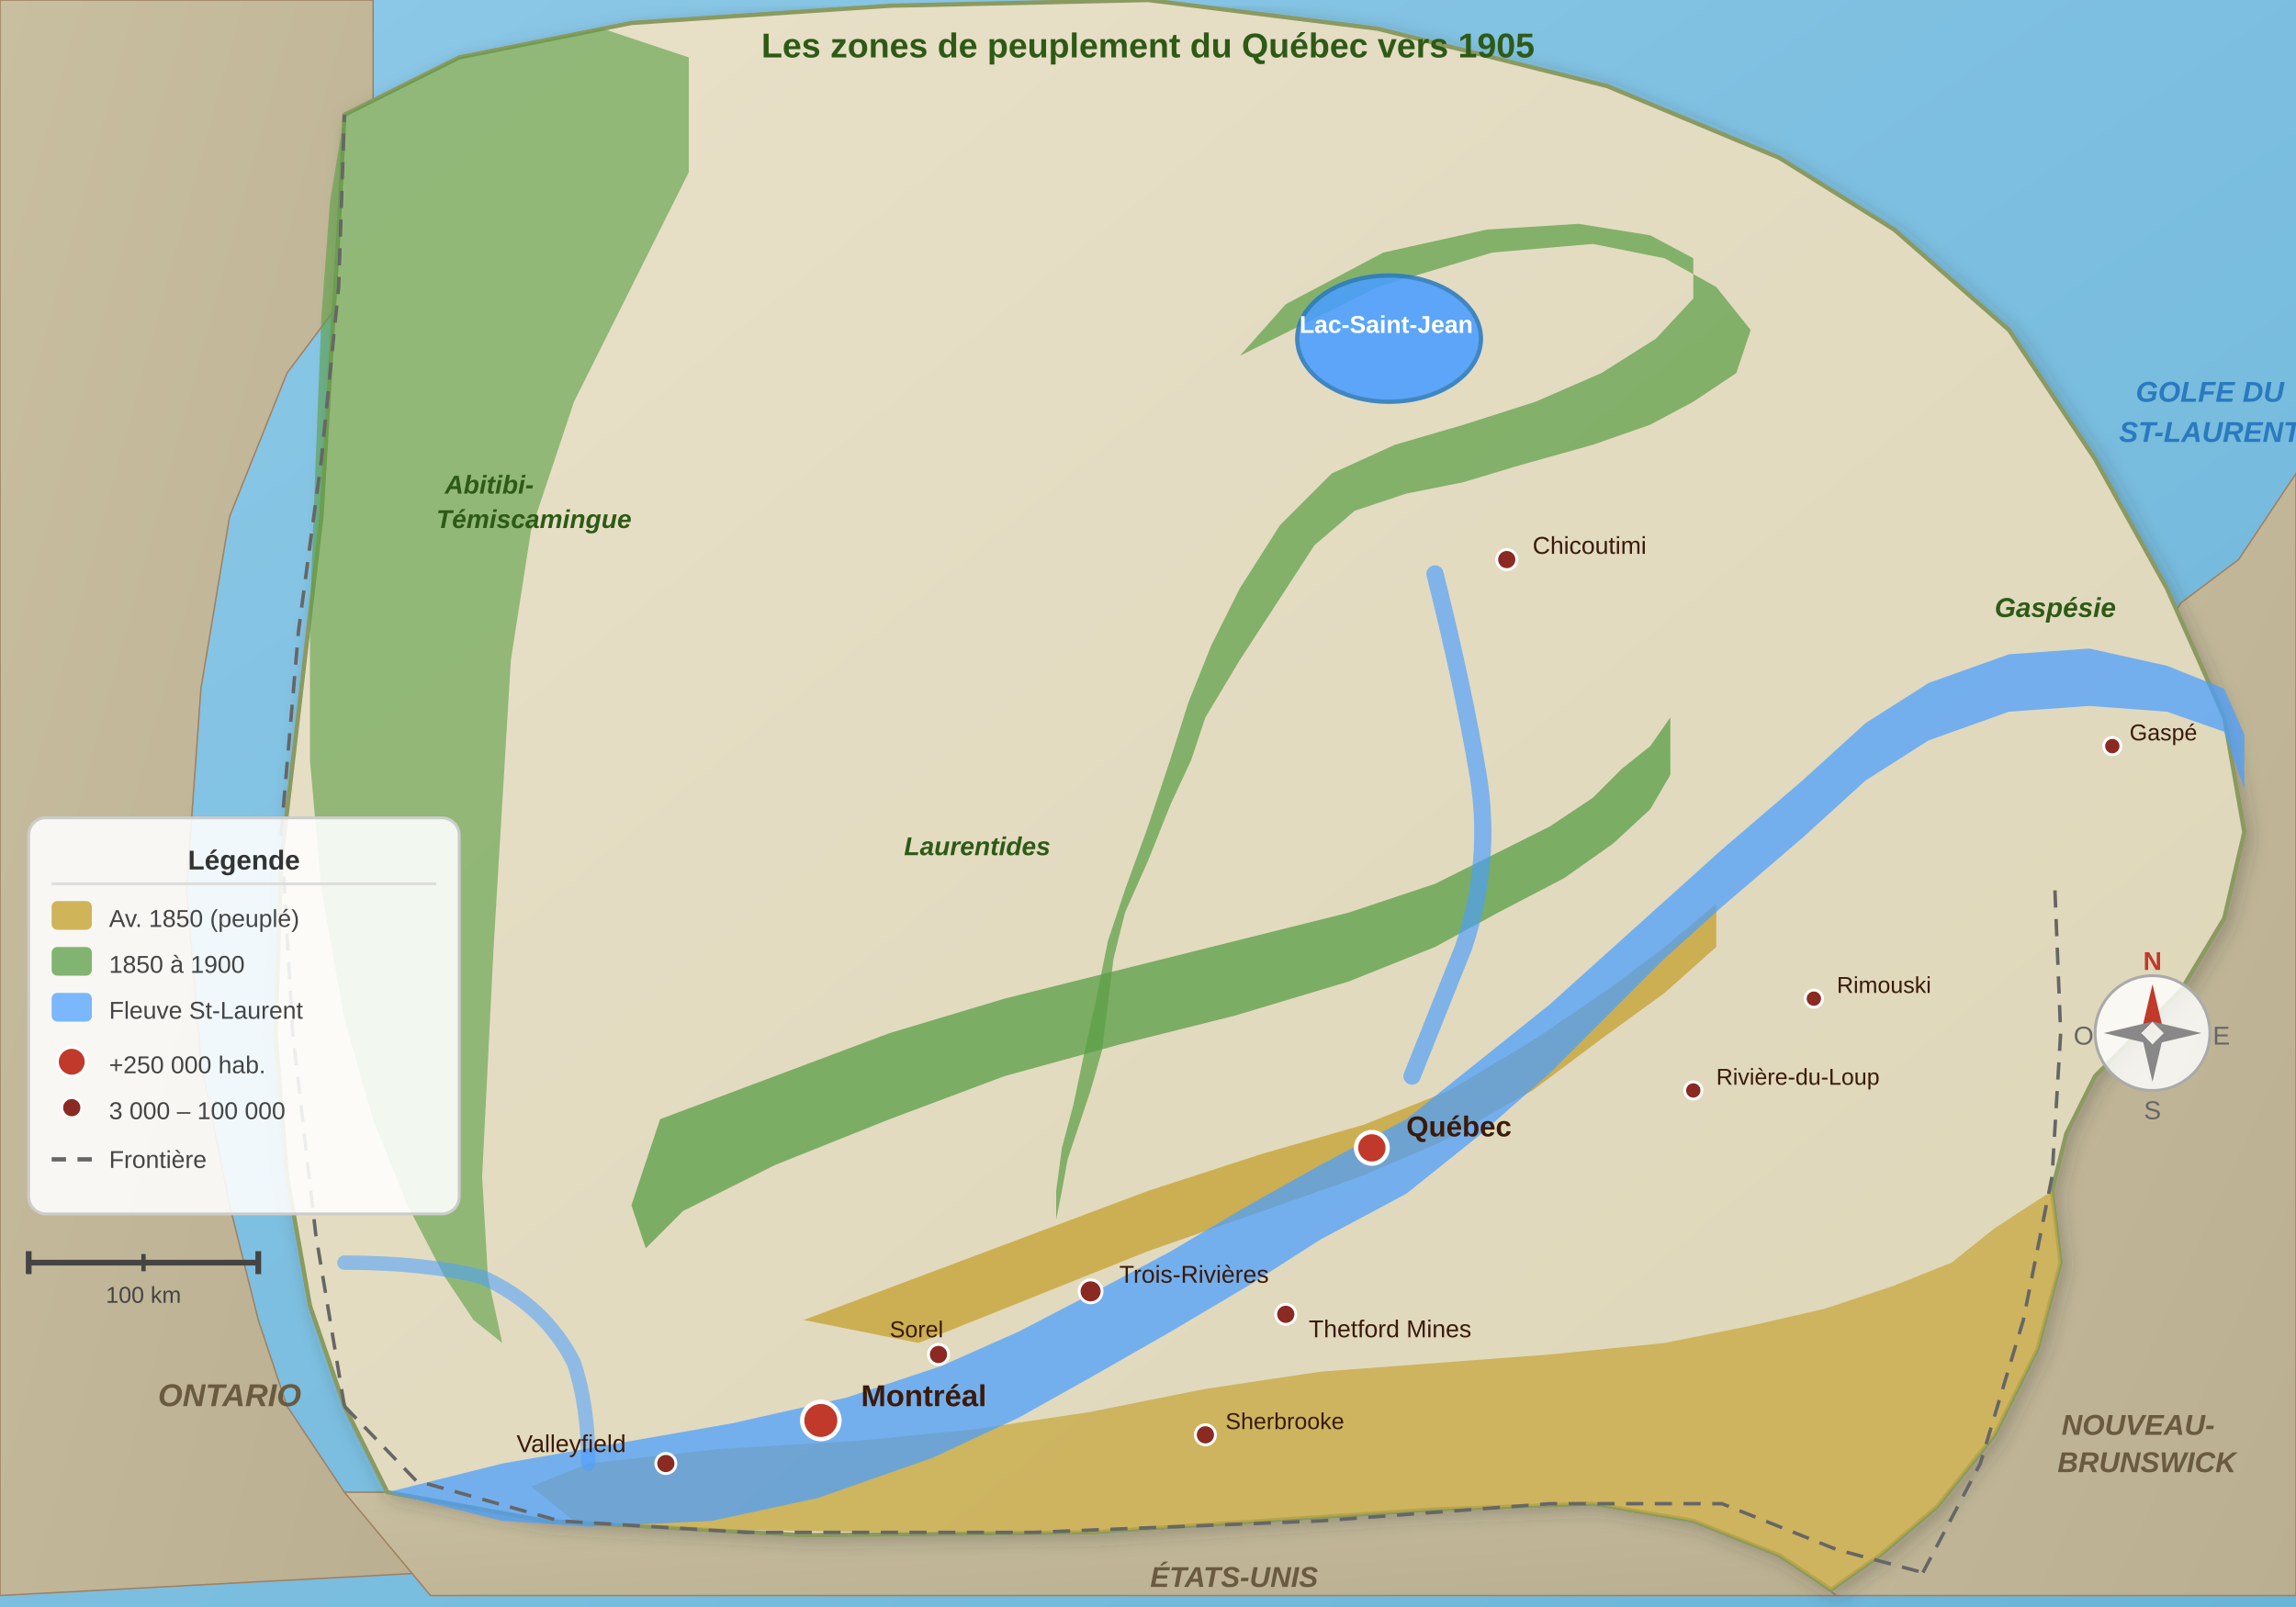
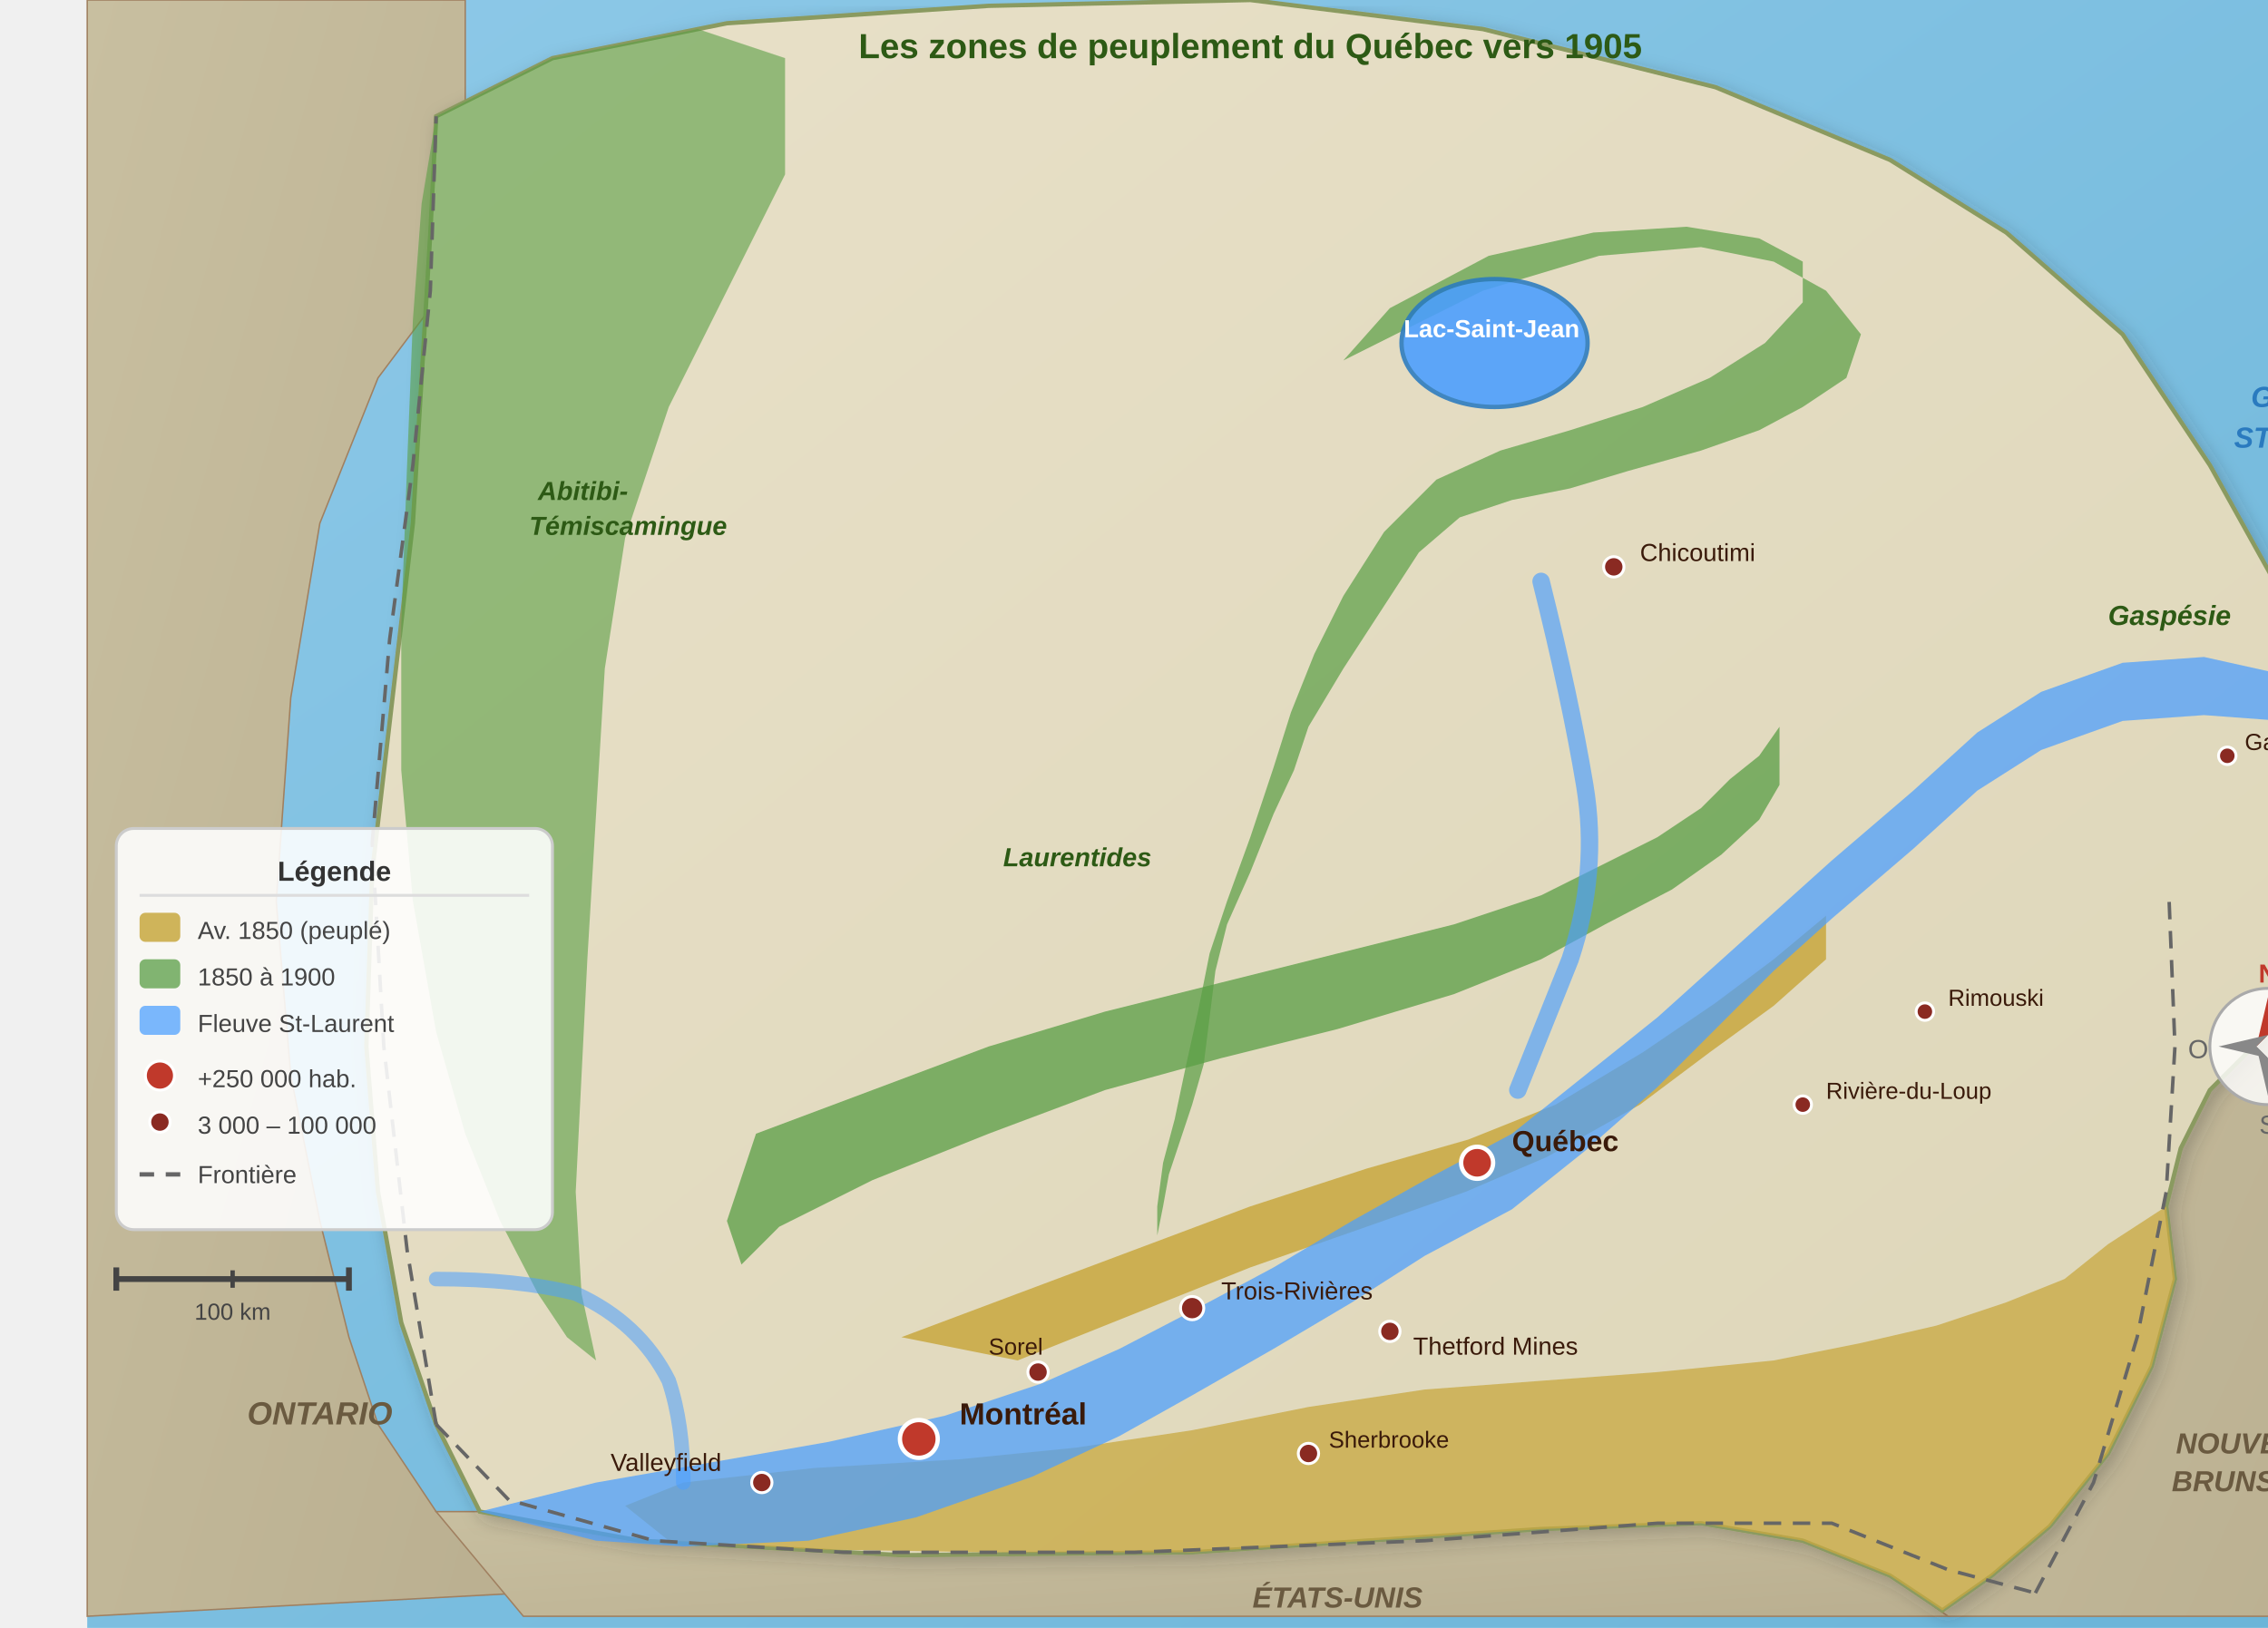
- <svg xmlns="http://www.w3.org/2000/svg" viewBox="0 0 800 560" preserveAspectRatio="xMidYMid meet" style="width:100%;height:100%;max-height:340px;">
+ <svg xmlns="http://www.w3.org/2000/svg" viewBox="-30 0 780 560" preserveAspectRatio="xMidYMid meet">
  <defs>
    <linearGradient id="waterGrad" x1="0%" y1="0%" x2="100%" y2="100%">
      <stop offset="0%" style="stop-color:#8ec9e8;stop-opacity:1" />
      <stop offset="100%" style="stop-color:#6ab4d8;stop-opacity:1" />
    </linearGradient>
    <linearGradient id="landBase" x1="0%" y1="0%" x2="100%" y2="100%">
      <stop offset="0%" style="stop-color:#e8e0c8;stop-opacity:1" />
      <stop offset="100%" style="stop-color:#ddd6b8;stop-opacity:1" />
    </linearGradient>
    <linearGradient id="surroundGrad" x1="0%" y1="0%" x2="100%" y2="100%">
      <stop offset="0%" style="stop-color:#c8bfa0;stop-opacity:1" />
      <stop offset="100%" style="stop-color:#baaf90;stop-opacity:1" />
    </linearGradient>
    <filter id="shadow" x="-5%" y="-5%" width="110%" height="110%">
      <feDropShadow dx="2" dy="2" stdDeviation="3" flood-color="#333" flood-opacity="0.25" />
    </filter>
  </defs>
  <rect width="800" height="560" fill="url(#waterGrad)" />
  <path d="M0,0 L130,0 L130,90 L100,130 L80,180 L70,240 L65,310 L70,370 L80,420 L90,460 L100,490 L120,520 L150,548 L0,556 Z" fill="url(#surroundGrad)" stroke="#a08060" stroke-width="0.5" />
  <path d="M150,556 L120,520 L135,520 L190,530 L280,535 L380,534 L440,530 L500,526 L555,524 L590,530 L620,542 L640,556 Z" fill="url(#surroundGrad)" stroke="#a08060" stroke-width="0.5" />
  <path d="M800,556 L640,556 L620,542 L640,500 L660,460 L680,410 L700,350 L720,290 L740,240 L760,210 L780,195 L800,165 Z" fill="url(#surroundGrad)" stroke="#a08060" stroke-width="0.5" />
  <path d="     M 120,40     L 160,20     L 220,8     L 310,2     L 400,0     L 480,10     L 560,30     L 620,55     L 660,80     L 700,115     L 730,160     L 755,205     L 775,250     L 782,290     L 775,320     L 760,345     L 745,360     L 730,375     L 720,395     L 715,415     L 718,440     L 710,470     L 695,500     L 675,525     L 655,542     L 638,554     L 620,542     L 590,530     L 555,524     L 500,526     L 440,530     L 380,534     L 280,535     L 190,530     L 135,520     L 120,490     L 108,455     L 100,410     L 96,360     L 98,300     L 105,240     L 112,180     L 115,130     L 118,80     Z" fill="url(#landBase)" stroke="#8a9a60" stroke-width="1.5" filter="url(#shadow)" />
  <path d="     M 280,460     L 320,445     L 360,430     L 400,415     L 440,402     L 475,392     L 505,380     L 535,362     L 560,345     L 580,330     L 598,315     L 598,330     L 580,346     L 558,362     L 534,380     L 502,398     L 474,410     L 440,422     L 400,436     L 360,452     L 320,468     Z" fill="#c8a840" opacity="0.85" />
  <path d="     M 205,510     L 250,505     L 300,502     L 340,498     L 380,492     L 420,484     L 460,478     L 500,475     L 540,472     L 580,468     L 610,462     L 636,456     L 660,448     L 680,440     L 695,428     L 715,415     L 718,440     L 710,470     L 695,500     L 675,525     L 655,542     L 638,554     L 620,542     L 590,530     L 555,524     L 500,526     L 440,530     L 380,534     L 310,534     L 250,533     L 200,530     L 185,518     Z" fill="#c8a840" opacity="0.75" />
  <path d="     M 230,390     L 270,375     L 310,360     L 350,348     L 390,338     L 430,328     L 470,318     L 500,308     L 520,298     L 540,288     L 555,278     L 565,268     L 575,260     L 582,250     L 582,270     L 575,282     L 562,294     L 545,306     L 522,318     L 500,330     L 470,342     L 430,354     L 390,364     L 350,375     L 310,390     L 270,406     L 238,422     L 225,435     L 220,420     L 225,405     Z" fill="#5a9e45" opacity="0.75" />
  <path d="     M 440,120     L 480,100     L 520,88     L 555,85     L 580,90     L 598,100     L 610,115     L 605,130     L 590,140     L 575,148     L 555,155     L 530,162     L 510,168     L 490,172     L 472,178     L 458,190     L 445,210     L 432,230     L 420,250     L 415,265     L 408,280     L 400,300     L 392,318     L 388,334     L 386,350     L 384,366     L 380,380     L 375,395     L 372,404     L 370,415     L 368,425     L 368,415     L 370,400     L 374,385     L 378,366     L 382,348     L 386,328     L 392,310     L 400,288     L 408,264     L 414,245     L 422,225     L 432,205     L 446,183     L 464,165     L 486,155     L 510,148     L 535,140     L 558,130     L 577,118     L 590,104     L 590,90     L 575,82     L 550,78     L 518,80     L 482,88     L 448,106     L 432,124     Z" fill="#5a9e45" opacity="0.7" />
  <path d="     M 120,40     L 160,20     L 210,10     L 240,20     L 240,60     L 220,100     L 200,140     L 185,185     L 178,230     L 175,280     L 172,330     L 170,370     L 168,410     L 170,445     L 175,468     L 165,460     L 155,445     L 142,420     L 130,390     L 120,355     L 112,310     L 108,265     L 108,215     L 110,160     L 112,110     L 115,70     Z" fill="#5a9e45" opacity="0.6" />
  <path d="     M 135,520     L 175,510     L 215,503     L 255,496     L 295,487     L 328,476     L 355,464     L 380,451     L 408,436     L 435,420     L 460,406     L 490,390     L 515,370     L 540,350     L 560,332     L 580,314     L 600,296     L 628,272     L 650,252     L 672,238     L 700,228     L 728,226     L 755,232     L 775,240     L 782,256     L 782,275     L 775,255     L 755,248     L 728,246     L 700,248     L 672,258     L 650,272     L 628,292     L 600,316     L 580,334     L 560,354     L 540,374     L 515,396     L 490,416     L 460,432     L 435,448     L 408,464     L 380,480     L 355,494     L 325,508     L 285,522     L 248,530     L 205,532     L 175,530     Z" fill="#4a9eff" opacity="0.72" />
  <path d="M 500,200 Q 510,240 515,270 Q 520,300 510,330 Q 500,355 492,375" stroke="#4a9eff" stroke-width="6" fill="none" opacity="0.65" stroke-linecap="round" />
  <path d="M 120,440 Q 148,440 168,445 Q 190,455 200,475 Q 205,490 205,510" stroke="#4a9eff" stroke-width="5" fill="none" opacity="0.55" stroke-linecap="round" />
  <ellipse cx="484" cy="118" rx="32" ry="22" fill="#4a9eff" stroke="#2a7abf" stroke-width="1.5" opacity="0.88" />
  <text x="483" y="116" text-anchor="middle" font-family="Arial,sans-serif" font-size="8.5" font-weight="bold" fill="white">Lac-Saint-Jean</text>
  <path d="M 120,490 L 110,430 L 102,360 L 98,290 L 104,220 L 112,160 L 118,100 L 120,40" stroke="#666" stroke-width="1.2" stroke-dasharray="6,4" fill="none" />
  <path d="M 120,490 L 145,516 L 195,530 L 260,534 L 360,534 L 460,530 L 540,524 L 600,524 L 640,540 L 670,548" stroke="#666" stroke-width="1.2" stroke-dasharray="6,4" fill="none" />
  <path d="M 670,548 L 690,510 L 705,460 L 715,410 L 718,360 L 716,310" stroke="#666" stroke-width="1.2" stroke-dasharray="6,4" fill="none" />
  <text x="80" y="490" font-family="Arial,sans-serif" font-size="11" fill="#6a5a40" font-weight="bold" font-style="italic" text-anchor="middle">ONTARIO</text>
  <text x="430" y="553" font-family="Arial,sans-serif" font-size="10" fill="#6a5a40" font-weight="bold" font-style="italic" text-anchor="middle">ÉTATS-UNIS</text>
  <text x="745" y="500" font-family="Arial,sans-serif" font-size="10" fill="#6a5a40" font-weight="bold" font-style="italic" text-anchor="middle">NOUVEAU-</text>
  <text x="748" y="513" font-family="Arial,sans-serif" font-size="10" fill="#6a5a40" font-weight="bold" font-style="italic" text-anchor="middle">BRUNSWICK</text>
  <text x="770" y="140" font-family="Arial,sans-serif" font-size="10" fill="#2a7abf" font-weight="bold" font-style="italic" text-anchor="middle">GOLFE DU</text>
  <text x="770" y="154" font-family="Arial,sans-serif" font-size="10" fill="#2a7abf" font-weight="bold" font-style="italic" text-anchor="middle">ST-LAURENT</text>
  <text x="155" y="172" font-family="Arial,sans-serif" font-size="9" fill="#2d5a15" font-weight="bold" font-style="italic">Abitibi-</text>
  <text x="152" y="184" font-family="Arial,sans-serif" font-size="9" fill="#2d5a15" font-weight="bold" font-style="italic">Témiscamingue</text>
  <text x="315" y="298" font-family="Arial,sans-serif" font-size="9" fill="#2d5a15" font-weight="bold" font-style="italic">Laurentides</text>
  <text x="695" y="215" font-family="Arial,sans-serif" font-size="9.5" fill="#2d5a15" font-weight="bold" font-style="italic">Gaspésie</text>
  <circle cx="286" cy="495" r="6.5" fill="#c0392b" stroke="white" stroke-width="1.5" />
  <text x="300" y="490" font-family="Arial,sans-serif" font-size="10.5" font-weight="bold" fill="#3a1a0a">Montréal</text>
  <circle cx="478" cy="400" r="5.5" fill="#c0392b" stroke="white" stroke-width="1.5" />
  <text x="490" y="396" font-family="Arial,sans-serif" font-size="10" font-weight="bold" fill="#3a1a0a">Québec</text>
  <circle cx="380" cy="450" r="4" fill="#8a2a22" stroke="white" stroke-width="1" />
  <text x="390" y="447" font-family="Arial,sans-serif" font-size="8.5" fill="#3a1a0a">Trois-Rivières</text>
  <circle cx="327" cy="472" r="3.5" fill="#8a2a22" stroke="white" stroke-width="1" />
  <text x="310" y="466" font-family="Arial,sans-serif" font-size="8" fill="#3a1a0a">Sorel</text>
  <circle cx="232" cy="510" r="3.5" fill="#8a2a22" stroke="white" stroke-width="1" />
  <text x="180" y="506" font-family="Arial,sans-serif" font-size="8.5" fill="#3a1a0a">Valleyfield</text>
  <circle cx="448" cy="458" r="3.5" fill="#8a2a22" stroke="white" stroke-width="1" />
  <text x="456" y="466" font-family="Arial,sans-serif" font-size="8.5" fill="#3a1a0a">Thetford Mines</text>
  <circle cx="420" cy="500" r="3.5" fill="#8a2a22" stroke="white" stroke-width="1" />
  <text x="427" y="498" font-family="Arial,sans-serif" font-size="8" fill="#3a1a0a">Sherbrooke</text>
  <circle cx="525" cy="195" r="3.5" fill="#8a2a22" stroke="white" stroke-width="1" />
  <text x="534" y="193" font-family="Arial,sans-serif" font-size="8.5" fill="#3a1a0a">Chicoutimi</text>
  <circle cx="590" cy="380" r="3" fill="#8a2a22" stroke="white" stroke-width="1" />
  <text x="598" y="378" font-family="Arial,sans-serif" font-size="8" fill="#3a1a0a">Rivière-du-Loup</text>
  <circle cx="632" cy="348" r="3" fill="#8a2a22" stroke="white" stroke-width="1" />
  <text x="640" y="346" font-family="Arial,sans-serif" font-size="8" fill="#3a1a0a">Rimouski</text>
  <circle cx="736" cy="260" r="3" fill="#8a2a22" stroke="white" stroke-width="1" />
  <text x="742" y="258" font-family="Arial,sans-serif" font-size="8" fill="#3a1a0a">Gaspé</text>
  <rect x="10" y="285" width="150" height="138" rx="6" fill="white" fill-opacity="0.88" stroke="#ccc" stroke-width="1" />
  <text x="85" y="303" text-anchor="middle" font-family="Arial,sans-serif" font-size="9.5" font-weight="bold" fill="#333">Légende</text>
  <line x1="18" y1="308" x2="152" y2="308" stroke="#ddd" stroke-width="1" />
  <rect x="18" y="314" width="14" height="10" fill="#c8a840" opacity="0.85" rx="2" />
  <text x="38" y="323" font-family="Arial,sans-serif" font-size="8.5" fill="#444">Av. 1850 (peuplé)</text>
  <rect x="18" y="330" width="14" height="10" fill="#5a9e45" opacity="0.75" rx="2" />
  <text x="38" y="339" font-family="Arial,sans-serif" font-size="8.5" fill="#444">1850 à 1900</text>
  <rect x="18" y="346" width="14" height="10" fill="#4a9eff" opacity="0.72" rx="2" />
  <text x="38" y="355" font-family="Arial,sans-serif" font-size="8.5" fill="#444">Fleuve St-Laurent</text>
  <circle cx="25" cy="370" r="5" fill="#c0392b" stroke="white" stroke-width="1" />
  <text x="38" y="374" font-family="Arial,sans-serif" font-size="8.5" fill="#444">+250 000 hab.</text>
  <circle cx="25" cy="386" r="3.5" fill="#8a2a22" stroke="white" stroke-width="1" />
  <text x="38" y="390" font-family="Arial,sans-serif" font-size="8.5" fill="#444">3 000 – 100 000</text>
  <line x1="18" y1="404" x2="32" y2="404" stroke="#666" stroke-width="1.5" stroke-dasharray="5,4" />
  <text x="38" y="407" font-family="Arial,sans-serif" font-size="8.5" fill="#444">Frontière</text>
  <g transform="translate(10, 432)">
    <line x1="0" y1="8" x2="80" y2="8" stroke="#444" stroke-width="2" />
    <line x1="0" y1="4" x2="0" y2="12" stroke="#444" stroke-width="2" />
    <line x1="40" y1="5" x2="40" y2="11" stroke="#444" stroke-width="1.5" />
    <line x1="80" y1="4" x2="80" y2="12" stroke="#444" stroke-width="2" />
    <text x="40" y="22" text-anchor="middle" font-family="Arial,sans-serif" font-size="8" fill="#444">100 km</text>
  </g>
  <g transform="translate(750, 360)">
    <circle r="20" fill="white" fill-opacity="0.82" stroke="#aaa" stroke-width="1" />
    <polygon points="0,-17 4,0 0,-4 -4,0" fill="#c0392b" />
    <polygon points="0,17 4,0 0,4 -4,0" fill="#888" />
    <polygon points="17,0 0,4 4,0 0,-4" fill="#888" />
    <polygon points="-17,0 0,4 -4,0 0,-4" fill="#888" />
    <text x="0" y="-22" text-anchor="middle" font-family="Arial,sans-serif" font-size="9" font-weight="bold" fill="#c0392b">N</text>
    <text x="0" y="30" text-anchor="middle" font-family="Arial,sans-serif" font-size="9" fill="#666">S</text>
    <text x="24" y="4" text-anchor="middle" font-family="Arial,sans-serif" font-size="9" fill="#666">E</text>
    <text x="-24" y="4" text-anchor="middle" font-family="Arial,sans-serif" font-size="9" fill="#666">O</text>
  </g>
  <text x="400" y="20" text-anchor="middle" font-family="Arial,sans-serif" font-size="12" font-weight="bold" fill="#2d5a15">
    Les zones de peuplement du Québec vers 1905
  </text>
</svg>
